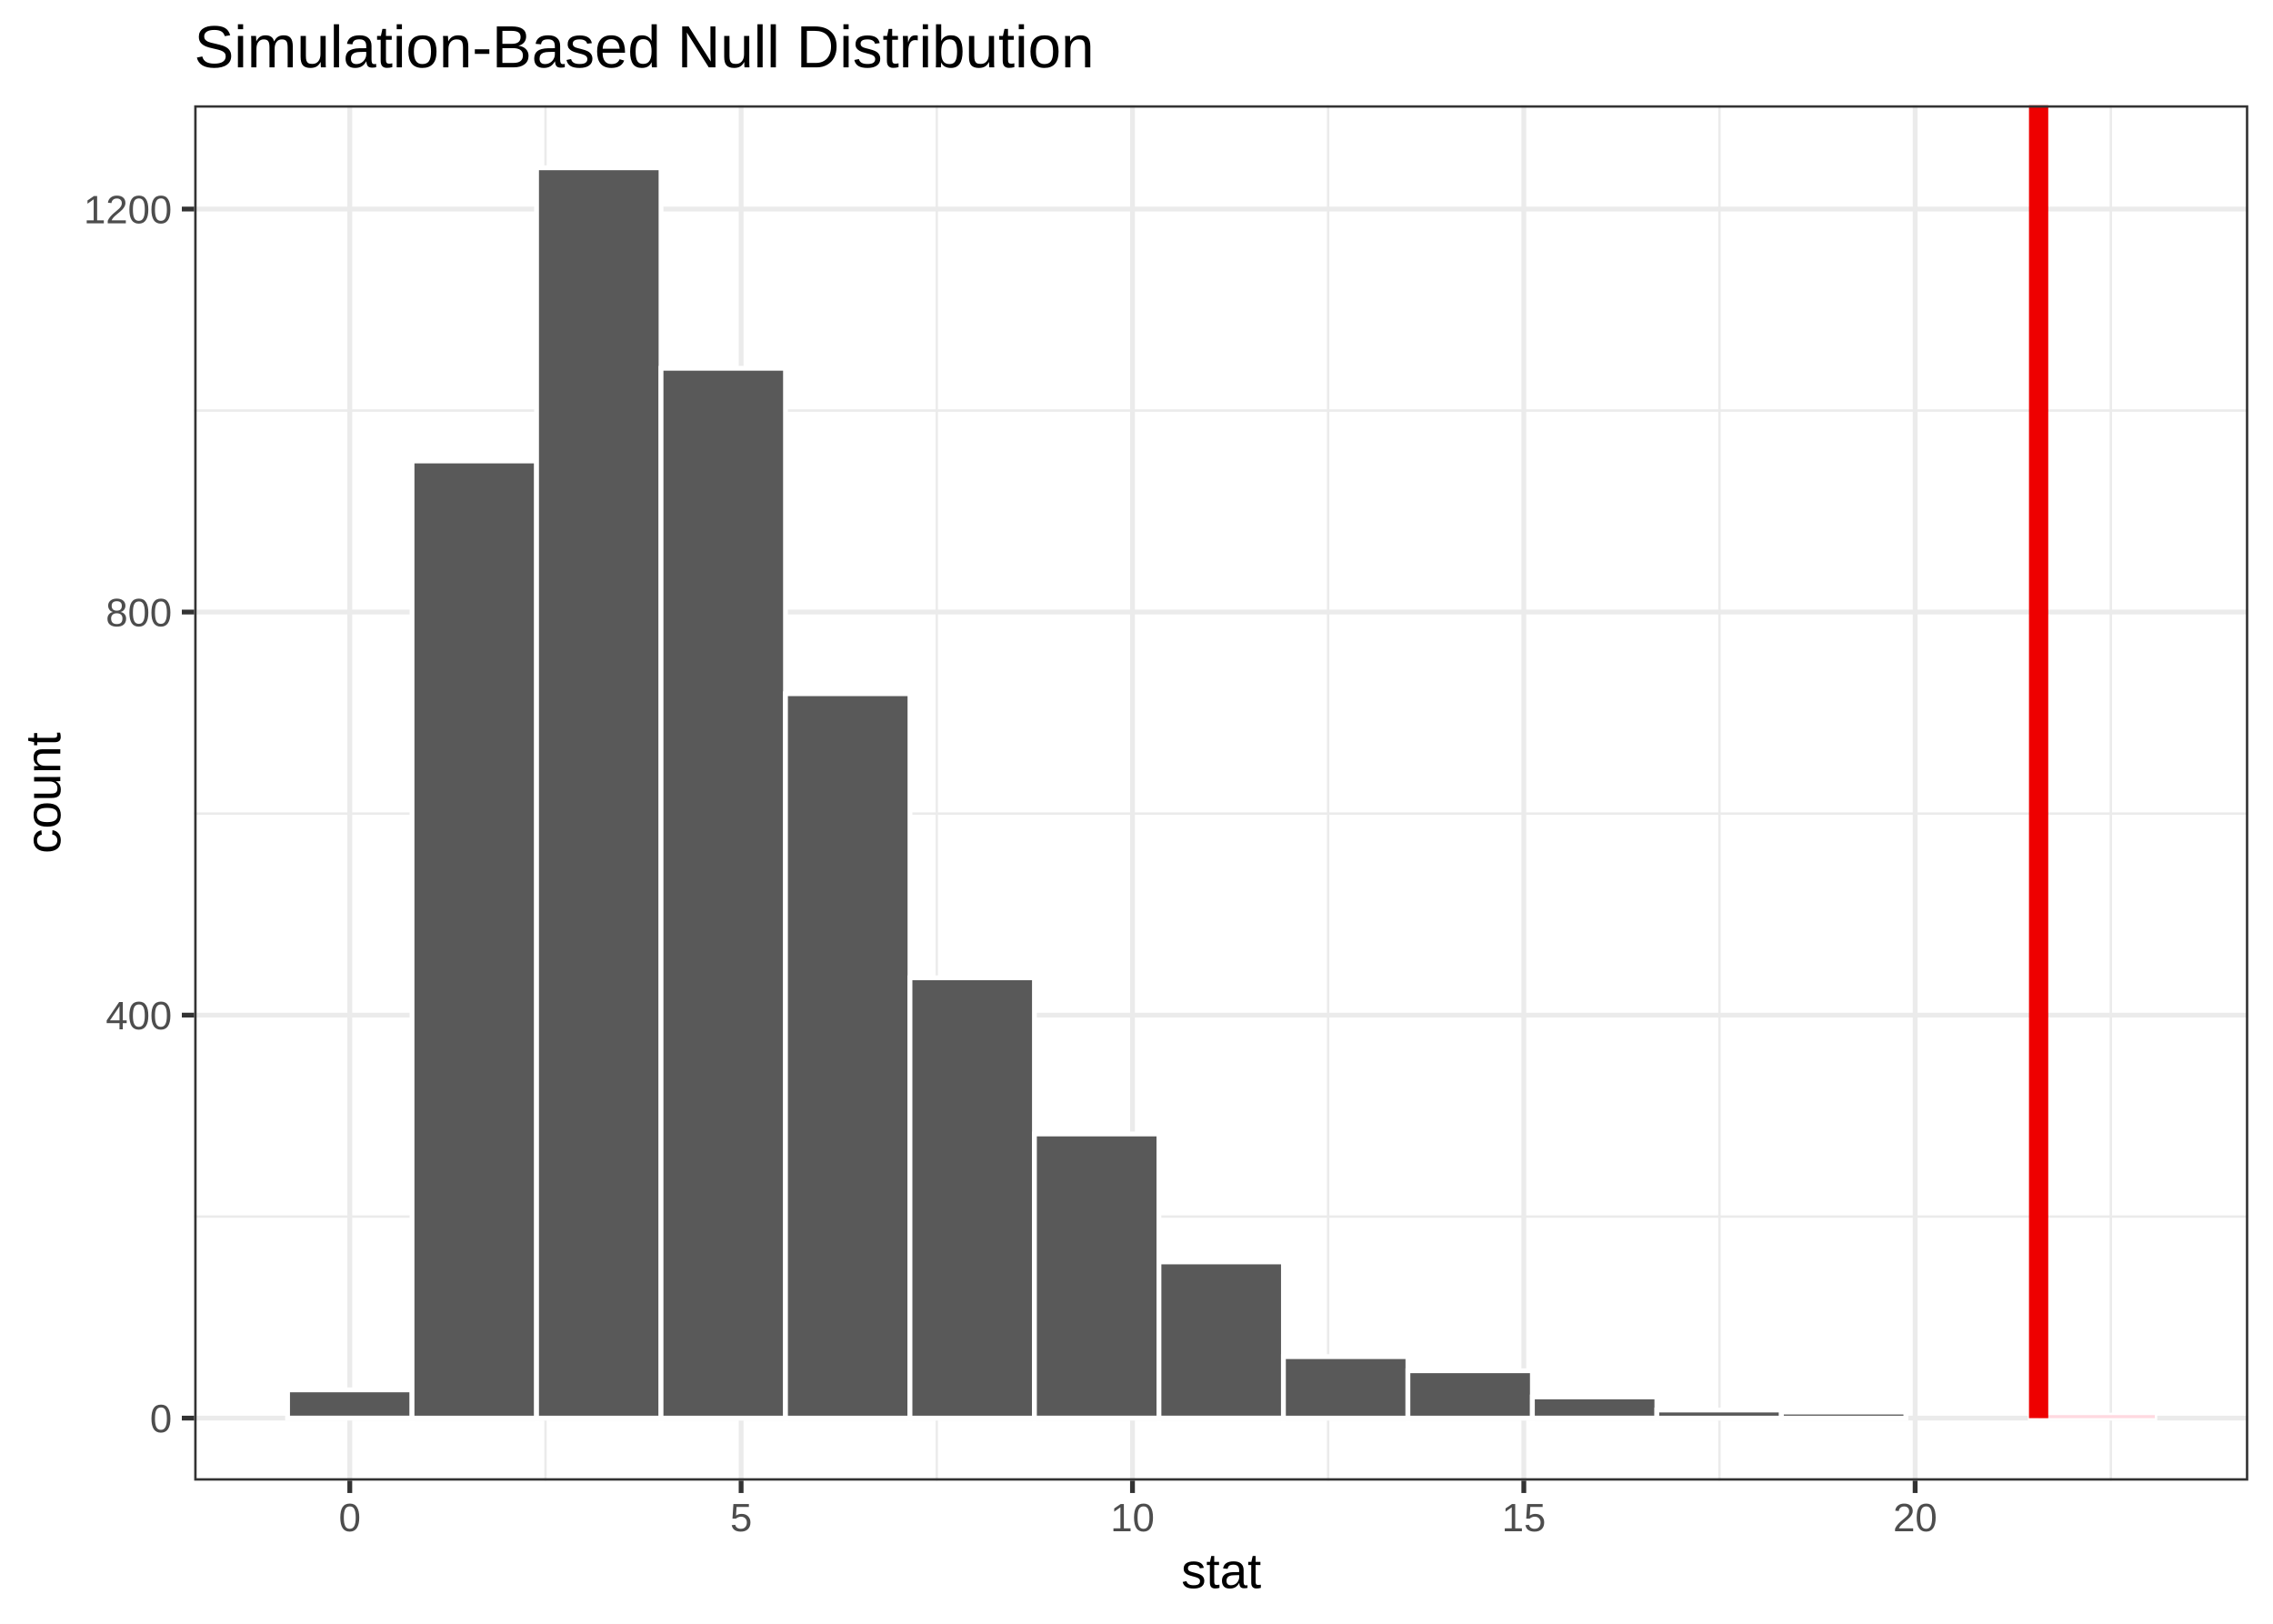
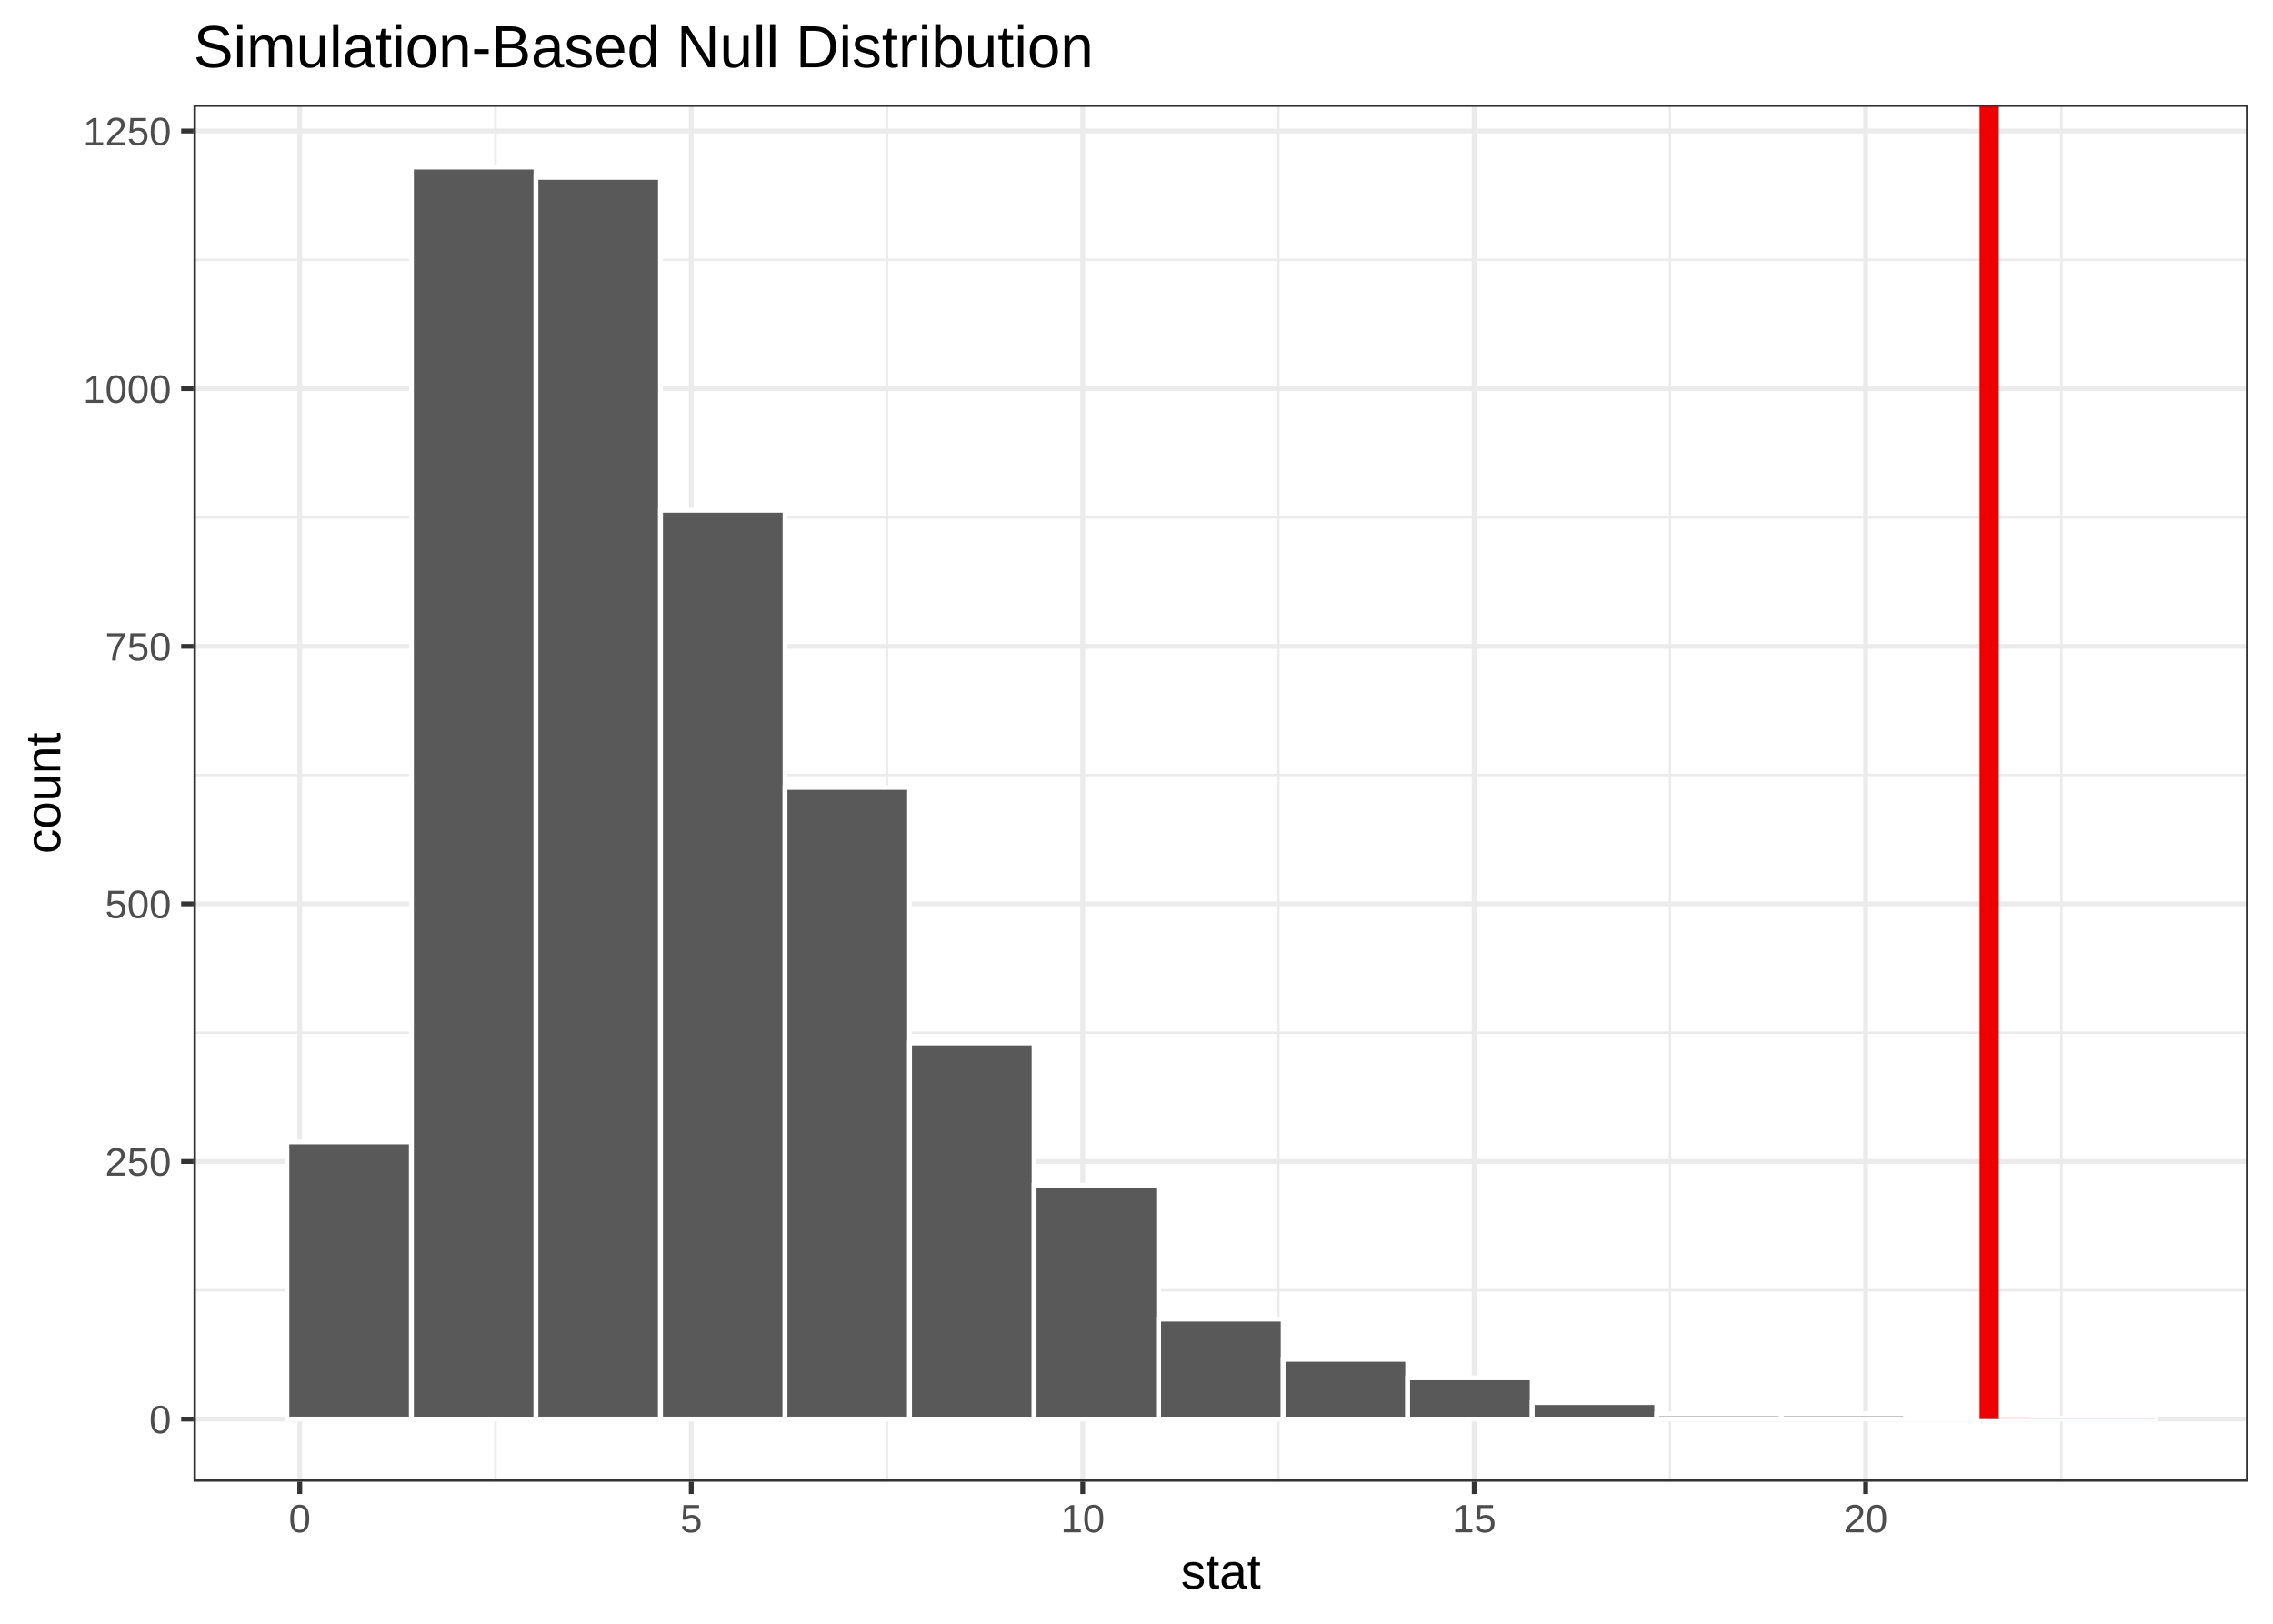
- <svg xmlns="http://www.w3.org/2000/svg" class="svglite" width="504.00pt" height="360.00pt" viewBox="0 0 504.00 360.00">
-   <defs>
-     <style type="text/css">
+ <svg xmlns="http://www.w3.org/2000/svg" width="504.00pt" height="360.00pt" viewBox="0 0 504.00 360.00">
+   <g class="svglite">
+     <defs>
+       <style type="text/css">
    .svglite line, .svglite polyline, .svglite polygon, .svglite path, .svglite rect, .svglite circle {
      fill: none;
      stroke: #000000;
      stroke-linecap: round;
      stroke-linejoin: round;
      stroke-miterlimit: 10.00;
    }
    .svglite text {
      white-space: pre;
    }
+     .svglite g.glyphgroup path {
+       fill: inherit;
+       stroke: none;
+     }
  </style>
-   </defs>
-   <rect width="100%" height="100%" style="stroke: none; fill: none;" />
-   <defs>
-     <clipPath id="cpMC4wMHw1MDQuMDB8MC4wMHwzNjAuMDA=">
-       <rect x="0.00" y="0.00" width="504.00" height="360.00" />
-     </clipPath>
-   </defs>
-   <g clip-path="url(#cpMC4wMHw1MDQuMDB8MC4wMHwzNjAuMDA=)">
-     <rect x="0.00" y="0.00" width="504.00" height="360.00" style="stroke-width: 1.07; stroke: #FFFFFF; fill: #FFFFFF;" />
-   </g>
-   <defs>
-     <clipPath id="cpNDMuMDZ8NDk4LjUyfDIzLjM0fDMyOC4yNw==">
-       <rect x="43.06" y="23.34" width="455.46" height="304.93" />
-     </clipPath>
-   </defs>
-   <g clip-path="url(#cpNDMuMDZ8NDk4LjUyfDIzLjM0fDMyOC4yNw==)">
-     <rect x="43.06" y="23.34" width="455.46" height="304.93" style="stroke-width: 1.07; stroke: none; fill: #FFFFFF;" />
-     <polyline points="43.06,269.73 498.52,269.73 " style="stroke-width: 0.53; stroke: #EBEBEB; stroke-linecap: butt;" />
-     <polyline points="43.06,180.38 498.52,180.38 " style="stroke-width: 0.53; stroke: #EBEBEB; stroke-linecap: butt;" />
-     <polyline points="43.06,91.03 498.52,91.03 " style="stroke-width: 0.53; stroke: #EBEBEB; stroke-linecap: butt;" />
-     <polyline points="120.95,328.27 120.95,23.34 " style="stroke-width: 0.53; stroke: #EBEBEB; stroke-linecap: butt;" />
-     <polyline points="207.72,328.27 207.72,23.34 " style="stroke-width: 0.53; stroke: #EBEBEB; stroke-linecap: butt;" />
-     <polyline points="294.49,328.27 294.49,23.34 " style="stroke-width: 0.53; stroke: #EBEBEB; stroke-linecap: butt;" />
-     <polyline points="381.26,328.27 381.26,23.34 " style="stroke-width: 0.53; stroke: #EBEBEB; stroke-linecap: butt;" />
-     <polyline points="468.04,328.27 468.04,23.34 " style="stroke-width: 0.53; stroke: #EBEBEB; stroke-linecap: butt;" />
-     <polyline points="43.06,314.41 498.52,314.41 " style="stroke-width: 1.07; stroke: #EBEBEB; stroke-linecap: butt;" />
-     <polyline points="43.06,225.06 498.52,225.06 " style="stroke-width: 1.07; stroke: #EBEBEB; stroke-linecap: butt;" />
-     <polyline points="43.06,135.70 498.52,135.70 " style="stroke-width: 1.07; stroke: #EBEBEB; stroke-linecap: butt;" />
-     <polyline points="43.06,46.35 498.52,46.35 " style="stroke-width: 1.07; stroke: #EBEBEB; stroke-linecap: butt;" />
-     <polyline points="77.56,328.27 77.56,23.34 " style="stroke-width: 1.07; stroke: #EBEBEB; stroke-linecap: butt;" />
-     <polyline points="164.33,328.27 164.33,23.34 " style="stroke-width: 1.07; stroke: #EBEBEB; stroke-linecap: butt;" />
-     <polyline points="251.11,328.27 251.11,23.34 " style="stroke-width: 1.07; stroke: #EBEBEB; stroke-linecap: butt;" />
-     <polyline points="337.88,328.27 337.88,23.34 " style="stroke-width: 1.07; stroke: #EBEBEB; stroke-linecap: butt;" />
-     <polyline points="424.65,328.27 424.65,23.34 " style="stroke-width: 1.07; stroke: #EBEBEB; stroke-linecap: butt;" />
-     <rect x="63.76" y="308.15" width="27.60" height="6.25" style="stroke-width: 1.07; stroke: #FFFFFF; stroke-linecap: butt; stroke-linejoin: miter; fill: #595959;" />
-     <rect x="91.36" y="102.20" width="27.60" height="212.21" style="stroke-width: 1.07; stroke: #FFFFFF; stroke-linecap: butt; stroke-linejoin: miter; fill: #595959;" />
-     <rect x="118.97" y="37.20" width="27.60" height="277.21" style="stroke-width: 1.07; stroke: #FFFFFF; stroke-linecap: butt; stroke-linejoin: miter; fill: #595959;" />
-     <rect x="146.57" y="81.65" width="27.60" height="232.76" style="stroke-width: 1.07; stroke: #FFFFFF; stroke-linecap: butt; stroke-linejoin: miter; fill: #595959;" />
-     <rect x="174.17" y="153.80" width="27.60" height="160.61" style="stroke-width: 1.07; stroke: #FFFFFF; stroke-linecap: butt; stroke-linejoin: miter; fill: #595959;" />
-     <rect x="201.77" y="216.79" width="27.60" height="97.62" style="stroke-width: 1.07; stroke: #FFFFFF; stroke-linecap: butt; stroke-linejoin: miter; fill: #595959;" />
-     <rect x="229.37" y="251.41" width="27.60" height="62.99" style="stroke-width: 1.07; stroke: #FFFFFF; stroke-linecap: butt; stroke-linejoin: miter; fill: #595959;" />
-     <rect x="256.98" y="279.78" width="27.60" height="34.62" style="stroke-width: 1.07; stroke: #FFFFFF; stroke-linecap: butt; stroke-linejoin: miter; fill: #595959;" />
-     <rect x="284.58" y="300.78" width="27.60" height="13.63" style="stroke-width: 1.07; stroke: #FFFFFF; stroke-linecap: butt; stroke-linejoin: miter; fill: #595959;" />
-     <rect x="312.18" y="303.91" width="27.60" height="10.50" style="stroke-width: 1.07; stroke: #FFFFFF; stroke-linecap: butt; stroke-linejoin: miter; fill: #595959;" />
-     <rect x="339.78" y="309.71" width="27.60" height="4.69" style="stroke-width: 1.07; stroke: #FFFFFF; stroke-linecap: butt; stroke-linejoin: miter; fill: #595959;" />
-     <rect x="367.38" y="312.62" width="27.60" height="1.79" style="stroke-width: 1.07; stroke: #FFFFFF; stroke-linecap: butt; stroke-linejoin: miter; fill: #595959;" />
-     <rect x="394.99" y="313.07" width="27.60" height="1.34" style="stroke-width: 1.07; stroke: #FFFFFF; stroke-linecap: butt; stroke-linejoin: miter; fill: #595959;" />
-     <rect x="422.59" y="314.41" width="27.60" height="0.00" style="stroke-width: 1.07; stroke: #FFFFFF; stroke-linecap: butt; stroke-linejoin: miter; fill: #595959;" />
-     <rect x="450.19" y="313.74" width="27.60" height="0.67" style="stroke-width: 1.07; stroke: #FFFFFF; stroke-linecap: butt; stroke-linejoin: miter; fill: #595959;" />
-     <polygon points="452.03,313.74 452.05,313.74 477.77,313.74 477.79,313.74 477.82,314.41 477.79,314.41 477.77,314.41 452.05,314.41 452.03,314.41 452.00,314.41 " style="stroke-width: 0.00; stroke: none; stroke-linecap: butt; fill: #FFC0CB; fill-opacity: 0.60;" />
-     <polyline points="452.03,313.74 452.05,313.74 477.77,313.74 477.79,313.74 " style="stroke-width: 1.07; stroke: none; stroke-linecap: butt;" />
-     <line x1="452.03" y1="314.41" x2="452.03" y2="23.34" style="stroke-width: 4.27; stroke: #EE0000; stroke-linecap: butt;" />
-     <rect x="43.06" y="23.34" width="455.46" height="304.93" style="stroke-width: 1.07; stroke: #333333;" />
-   </g>
-   <g clip-path="url(#cpMC4wMHw1MDQuMDB8MC4wMHwzNjAuMDA=)">
-     <text x="38.13" y="317.56" text-anchor="end" style="font-size: 8.80px;fill: #4D4D4D; font-family: &quot;Arial&quot;;" textLength="4.90px" lengthAdjust="spacingAndGlyphs">0</text>
-     <text x="38.13" y="228.21" text-anchor="end" style="font-size: 8.80px;fill: #4D4D4D; font-family: &quot;Arial&quot;;" textLength="14.69px" lengthAdjust="spacingAndGlyphs">400</text>
-     <text x="38.13" y="138.86" text-anchor="end" style="font-size: 8.80px;fill: #4D4D4D; font-family: &quot;Arial&quot;;" textLength="14.69px" lengthAdjust="spacingAndGlyphs">800</text>
-     <text x="38.13" y="49.51" text-anchor="end" style="font-size: 8.80px;fill: #4D4D4D; font-family: &quot;Arial&quot;;" textLength="19.58px" lengthAdjust="spacingAndGlyphs">1200</text>
-     <polyline points="40.32,314.41 43.06,314.41 " style="stroke-width: 1.07; stroke: #333333; stroke-linecap: butt;" />
-     <polyline points="40.32,225.06 43.06,225.06 " style="stroke-width: 1.07; stroke: #333333; stroke-linecap: butt;" />
-     <polyline points="40.32,135.70 43.06,135.70 " style="stroke-width: 1.07; stroke: #333333; stroke-linecap: butt;" />
-     <polyline points="40.32,46.35 43.06,46.35 " style="stroke-width: 1.07; stroke: #333333; stroke-linecap: butt;" />
-     <polyline points="77.56,331.01 77.56,328.27 " style="stroke-width: 1.07; stroke: #333333; stroke-linecap: butt;" />
-     <polyline points="164.33,331.01 164.33,328.27 " style="stroke-width: 1.07; stroke: #333333; stroke-linecap: butt;" />
-     <polyline points="251.11,331.01 251.11,328.27 " style="stroke-width: 1.07; stroke: #333333; stroke-linecap: butt;" />
-     <polyline points="337.88,331.01 337.88,328.27 " style="stroke-width: 1.07; stroke: #333333; stroke-linecap: butt;" />
-     <polyline points="424.65,331.01 424.65,328.27 " style="stroke-width: 1.07; stroke: #333333; stroke-linecap: butt;" />
-     <text x="77.56" y="339.50" text-anchor="middle" style="font-size: 8.80px;fill: #4D4D4D; font-family: &quot;Arial&quot;;" textLength="4.90px" lengthAdjust="spacingAndGlyphs">0</text>
-     <text x="164.33" y="339.50" text-anchor="middle" style="font-size: 8.80px;fill: #4D4D4D; font-family: &quot;Arial&quot;;" textLength="4.90px" lengthAdjust="spacingAndGlyphs">5</text>
-     <text x="251.11" y="339.50" text-anchor="middle" style="font-size: 8.80px;fill: #4D4D4D; font-family: &quot;Arial&quot;;" textLength="9.79px" lengthAdjust="spacingAndGlyphs">10</text>
-     <text x="337.88" y="339.50" text-anchor="middle" style="font-size: 8.80px;fill: #4D4D4D; font-family: &quot;Arial&quot;;" textLength="9.79px" lengthAdjust="spacingAndGlyphs">15</text>
-     <text x="424.65" y="339.50" text-anchor="middle" style="font-size: 8.80px;fill: #4D4D4D; font-family: &quot;Arial&quot;;" textLength="9.79px" lengthAdjust="spacingAndGlyphs">20</text>
-     <text x="270.79" y="352.09" text-anchor="middle" style="font-size: 11.00px; font-family: &quot;Arial&quot;;" textLength="17.73px" lengthAdjust="spacingAndGlyphs">stat</text>
-     <text transform="translate(13.37,175.80) rotate(-90)" text-anchor="middle" style="font-size: 11.00px; font-family: &quot;Arial&quot;;" textLength="26.91px" lengthAdjust="spacingAndGlyphs">count</text>
-     <text x="43.06" y="14.94" style="font-size: 13.20px; font-family: &quot;Arial&quot;;" textLength="199.42px" lengthAdjust="spacingAndGlyphs">Simulation-Based Null Distribution</text>
+     </defs>
+     <rect width="100%" height="100%" style="stroke: none; fill: none;" />
+     <defs>
+       <clipPath id="cpMC4wMHw1MDQuMDB8MC4wMHwzNjAuMDA=">
+         <rect x="0.00" y="0.00" width="504.00" height="360.00" />
+       </clipPath>
+     </defs>
+     <g clip-path="url(#cpMC4wMHw1MDQuMDB8MC4wMHwzNjAuMDA=)">
+       <rect x="0.00" y="0.00" width="504.00" height="360.00" style="stroke-width: 1.07; stroke: #FFFFFF; fill: #FFFFFF;" />
+     </g>
+     <defs>
+       <clipPath id="cpNDIuOTF8NDk4LjUyfDIzLjE4fDMyOC41MA==">
+         <rect x="42.91" y="23.18" width="455.61" height="305.33" />
+       </clipPath>
+     </defs>
+     <g clip-path="url(#cpNDIuOTF8NDk4LjUyfDIzLjE4fDMyOC41MA==)">
+       <rect x="42.91" y="23.18" width="455.61" height="305.33" style="stroke-width: 1.07; stroke: none; fill: #FFFFFF;" />
+       <polyline points="42.91,286.07 498.52,286.07 " style="stroke-width: 0.53; stroke: #EBEBEB; stroke-linecap: butt;" />
+       <polyline points="42.91,228.96 498.52,228.96 " style="stroke-width: 0.53; stroke: #EBEBEB; stroke-linecap: butt;" />
+       <polyline points="42.91,171.84 498.52,171.84 " style="stroke-width: 0.53; stroke: #EBEBEB; stroke-linecap: butt;" />
+       <polyline points="42.91,114.73 498.52,114.73 " style="stroke-width: 0.53; stroke: #EBEBEB; stroke-linecap: butt;" />
+       <polyline points="42.91,57.62 498.52,57.62 " style="stroke-width: 0.53; stroke: #EBEBEB; stroke-linecap: butt;" />
+       <polyline points="109.87,328.50 109.87,23.18 " style="stroke-width: 0.53; stroke: #EBEBEB; stroke-linecap: butt;" />
+       <polyline points="196.68,328.50 196.68,23.18 " style="stroke-width: 0.53; stroke: #EBEBEB; stroke-linecap: butt;" />
+       <polyline points="283.48,328.50 283.48,23.18 " style="stroke-width: 0.53; stroke: #EBEBEB; stroke-linecap: butt;" />
+       <polyline points="370.29,328.50 370.29,23.18 " style="stroke-width: 0.53; stroke: #EBEBEB; stroke-linecap: butt;" />
+       <polyline points="457.10,328.50 457.10,23.18 " style="stroke-width: 0.53; stroke: #EBEBEB; stroke-linecap: butt;" />
+       <polyline points="42.91,314.63 498.52,314.63 " style="stroke-width: 1.07; stroke: #EBEBEB; stroke-linecap: butt;" />
+       <polyline points="42.91,257.51 498.52,257.51 " style="stroke-width: 1.07; stroke: #EBEBEB; stroke-linecap: butt;" />
+       <polyline points="42.91,200.40 498.52,200.40 " style="stroke-width: 1.07; stroke: #EBEBEB; stroke-linecap: butt;" />
+       <polyline points="42.91,143.29 498.52,143.29 " style="stroke-width: 1.07; stroke: #EBEBEB; stroke-linecap: butt;" />
+       <polyline points="42.91,86.17 498.52,86.17 " style="stroke-width: 1.07; stroke: #EBEBEB; stroke-linecap: butt;" />
+       <polyline points="42.91,29.06 498.52,29.06 " style="stroke-width: 1.07; stroke: #EBEBEB; stroke-linecap: butt;" />
+       <polyline points="66.47,328.50 66.47,23.18 " style="stroke-width: 1.07; stroke: #EBEBEB; stroke-linecap: butt;" />
+       <polyline points="153.28,328.50 153.28,23.18 " style="stroke-width: 1.07; stroke: #EBEBEB; stroke-linecap: butt;" />
+       <polyline points="240.08,328.50 240.08,23.18 " style="stroke-width: 1.07; stroke: #EBEBEB; stroke-linecap: butt;" />
+       <polyline points="326.89,328.50 326.89,23.18 " style="stroke-width: 1.07; stroke: #EBEBEB; stroke-linecap: butt;" />
+       <polyline points="413.69,328.50 413.69,23.18 " style="stroke-width: 1.07; stroke: #EBEBEB; stroke-linecap: butt;" />
+       <rect x="63.62" y="253.17" width="27.61" height="61.45" style="stroke-width: 1.07; stroke: #FFFFFF; stroke-linecap: butt; stroke-linejoin: miter; fill: #595959;" />
+       <rect x="91.23" y="37.06" width="27.61" height="277.57" style="stroke-width: 1.07; stroke: #FFFFFF; stroke-linecap: butt; stroke-linejoin: miter; fill: #595959;" />
+       <rect x="118.84" y="39.34" width="27.61" height="275.28" style="stroke-width: 1.07; stroke: #FFFFFF; stroke-linecap: butt; stroke-linejoin: miter; fill: #595959;" />
+       <rect x="146.46" y="113.13" width="27.61" height="201.49" style="stroke-width: 1.07; stroke: #FFFFFF; stroke-linecap: butt; stroke-linejoin: miter; fill: #595959;" />
+       <rect x="174.07" y="174.58" width="27.61" height="140.04" style="stroke-width: 1.07; stroke: #FFFFFF; stroke-linecap: butt; stroke-linejoin: miter; fill: #595959;" />
+       <rect x="201.68" y="231.24" width="27.61" height="83.39" style="stroke-width: 1.07; stroke: #FFFFFF; stroke-linecap: butt; stroke-linejoin: miter; fill: #595959;" />
+       <rect x="229.30" y="262.77" width="27.61" height="51.86" style="stroke-width: 1.07; stroke: #FFFFFF; stroke-linecap: butt; stroke-linejoin: miter; fill: #595959;" />
+       <rect x="256.91" y="292.47" width="27.61" height="22.16" style="stroke-width: 1.07; stroke: #FFFFFF; stroke-linecap: butt; stroke-linejoin: miter; fill: #595959;" />
+       <rect x="284.52" y="301.38" width="27.61" height="13.25" style="stroke-width: 1.07; stroke: #FFFFFF; stroke-linecap: butt; stroke-linejoin: miter; fill: #595959;" />
+       <rect x="312.13" y="305.49" width="27.61" height="9.14" style="stroke-width: 1.07; stroke: #FFFFFF; stroke-linecap: butt; stroke-linejoin: miter; fill: #595959;" />
+       <rect x="339.75" y="310.97" width="27.61" height="3.66" style="stroke-width: 1.07; stroke: #FFFFFF; stroke-linecap: butt; stroke-linejoin: miter; fill: #595959;" />
+       <rect x="367.36" y="313.48" width="27.61" height="1.14" style="stroke-width: 1.07; stroke: #FFFFFF; stroke-linecap: butt; stroke-linejoin: miter; fill: #595959;" />
+       <rect x="394.97" y="313.48" width="27.61" height="1.14" style="stroke-width: 1.07; stroke: #FFFFFF; stroke-linecap: butt; stroke-linejoin: miter; fill: #595959;" />
+       <rect x="422.59" y="314.17" width="27.61" height="0.46" style="stroke-width: 1.07; stroke: #FFFFFF; stroke-linecap: butt; stroke-linejoin: miter; fill: #595959;" />
+       <rect x="450.20" y="314.40" width="27.61" height="0.23" style="stroke-width: 1.07; stroke: #FFFFFF; stroke-linecap: butt; stroke-linejoin: miter; fill: #595959;" />
+       <polygon points="441.08,314.17 450.20,314.17 450.20,314.63 450.20,314.40 477.81,314.40 477.81,314.63 450.20,314.63 450.20,314.63 450.20,314.63 441.08,314.63 " style="stroke-width: 0.00; stroke: none; stroke-linecap: butt; fill: #FFC0CB; fill-opacity: 0.60;" />
+       <polyline points="441.08,314.17 450.20,314.17 450.20,314.63 450.20,314.40 477.81,314.40 " style="stroke-width: 1.07; stroke: none; stroke-linecap: butt;" />
+       <line x1="441.08" y1="314.63" x2="441.08" y2="23.18" style="stroke-width: 4.27; stroke: #EE0000; stroke-linecap: butt;" />
+       <rect x="42.91" y="23.18" width="455.61" height="305.33" style="stroke-width: 1.07; stroke: #333333;" />
+     </g>
+     <g clip-path="url(#cpMC4wMHw1MDQuMDB8MC4wMHwzNjAuMDA=)">
+       <text x="37.98" y="317.78" text-anchor="end" style="font-size: 8.80px;fill: #4D4D4D; font-family: &quot;Arial&quot;;" textLength="4.89px" lengthAdjust="spacingAndGlyphs">0</text>
+       <text x="37.98" y="260.66" text-anchor="end" style="font-size: 8.80px;fill: #4D4D4D; font-family: &quot;Arial&quot;;" textLength="14.67px" lengthAdjust="spacingAndGlyphs">250</text>
+       <text x="37.98" y="203.55" text-anchor="end" style="font-size: 8.80px;fill: #4D4D4D; font-family: &quot;Arial&quot;;" textLength="14.67px" lengthAdjust="spacingAndGlyphs">500</text>
+       <text x="37.98" y="146.44" text-anchor="end" style="font-size: 8.80px;fill: #4D4D4D; font-family: &quot;Arial&quot;;" textLength="14.67px" lengthAdjust="spacingAndGlyphs">750</text>
+       <text x="37.98" y="89.32" text-anchor="end" style="font-size: 8.80px;fill: #4D4D4D; font-family: &quot;Arial&quot;;" textLength="19.56px" lengthAdjust="spacingAndGlyphs">1000</text>
+       <text x="37.98" y="32.21" text-anchor="end" style="font-size: 8.80px;fill: #4D4D4D; font-family: &quot;Arial&quot;;" textLength="19.56px" lengthAdjust="spacingAndGlyphs">1250</text>
+       <polyline points="40.17,314.63 42.91,314.63 " style="stroke-width: 1.07; stroke: #333333; stroke-linecap: butt;" />
+       <polyline points="40.17,257.51 42.91,257.51 " style="stroke-width: 1.07; stroke: #333333; stroke-linecap: butt;" />
+       <polyline points="40.17,200.40 42.91,200.40 " style="stroke-width: 1.07; stroke: #333333; stroke-linecap: butt;" />
+       <polyline points="40.17,143.29 42.91,143.29 " style="stroke-width: 1.07; stroke: #333333; stroke-linecap: butt;" />
+       <polyline points="40.17,86.17 42.91,86.17 " style="stroke-width: 1.07; stroke: #333333; stroke-linecap: butt;" />
+       <polyline points="40.17,29.06 42.91,29.06 " style="stroke-width: 1.07; stroke: #333333; stroke-linecap: butt;" />
+       <polyline points="66.47,331.24 66.47,328.50 " style="stroke-width: 1.07; stroke: #333333; stroke-linecap: butt;" />
+       <polyline points="153.28,331.24 153.28,328.50 " style="stroke-width: 1.07; stroke: #333333; stroke-linecap: butt;" />
+       <polyline points="240.08,331.24 240.08,328.50 " style="stroke-width: 1.07; stroke: #333333; stroke-linecap: butt;" />
+       <polyline points="326.89,331.24 326.89,328.50 " style="stroke-width: 1.07; stroke: #333333; stroke-linecap: butt;" />
+       <polyline points="413.69,331.24 413.69,328.50 " style="stroke-width: 1.07; stroke: #333333; stroke-linecap: butt;" />
+       <text x="66.47" y="339.74" text-anchor="middle" style="font-size: 8.80px;fill: #4D4D4D; font-family: &quot;Arial&quot;;" textLength="4.89px" lengthAdjust="spacingAndGlyphs">0</text>
+       <text x="153.28" y="339.74" text-anchor="middle" style="font-size: 8.80px;fill: #4D4D4D; font-family: &quot;Arial&quot;;" textLength="4.89px" lengthAdjust="spacingAndGlyphs">5</text>
+       <text x="240.08" y="339.74" text-anchor="middle" style="font-size: 8.80px;fill: #4D4D4D; font-family: &quot;Arial&quot;;" textLength="9.78px" lengthAdjust="spacingAndGlyphs">10</text>
+       <text x="326.89" y="339.74" text-anchor="middle" style="font-size: 8.80px;fill: #4D4D4D; font-family: &quot;Arial&quot;;" textLength="9.78px" lengthAdjust="spacingAndGlyphs">15</text>
+       <text x="413.69" y="339.74" text-anchor="middle" style="font-size: 8.80px;fill: #4D4D4D; font-family: &quot;Arial&quot;;" textLength="9.78px" lengthAdjust="spacingAndGlyphs">20</text>
+       <text x="270.71" y="352.20" text-anchor="middle" style="font-size: 11.00px; font-family: &quot;Arial&quot;;" textLength="17.75px" lengthAdjust="spacingAndGlyphs">stat</text>
+       <text transform="translate(13.36,175.84) rotate(-90)" text-anchor="middle" style="font-size: 11.00px; font-family: &quot;Arial&quot;;" textLength="26.94px" lengthAdjust="spacingAndGlyphs">count</text>
+       <text x="42.91" y="14.93" style="font-size: 13.20px; font-family: &quot;Arial&quot;;" textLength="199.33px" lengthAdjust="spacingAndGlyphs">Simulation-Based Null Distribution</text>
+     </g>
  </g>
</svg>
